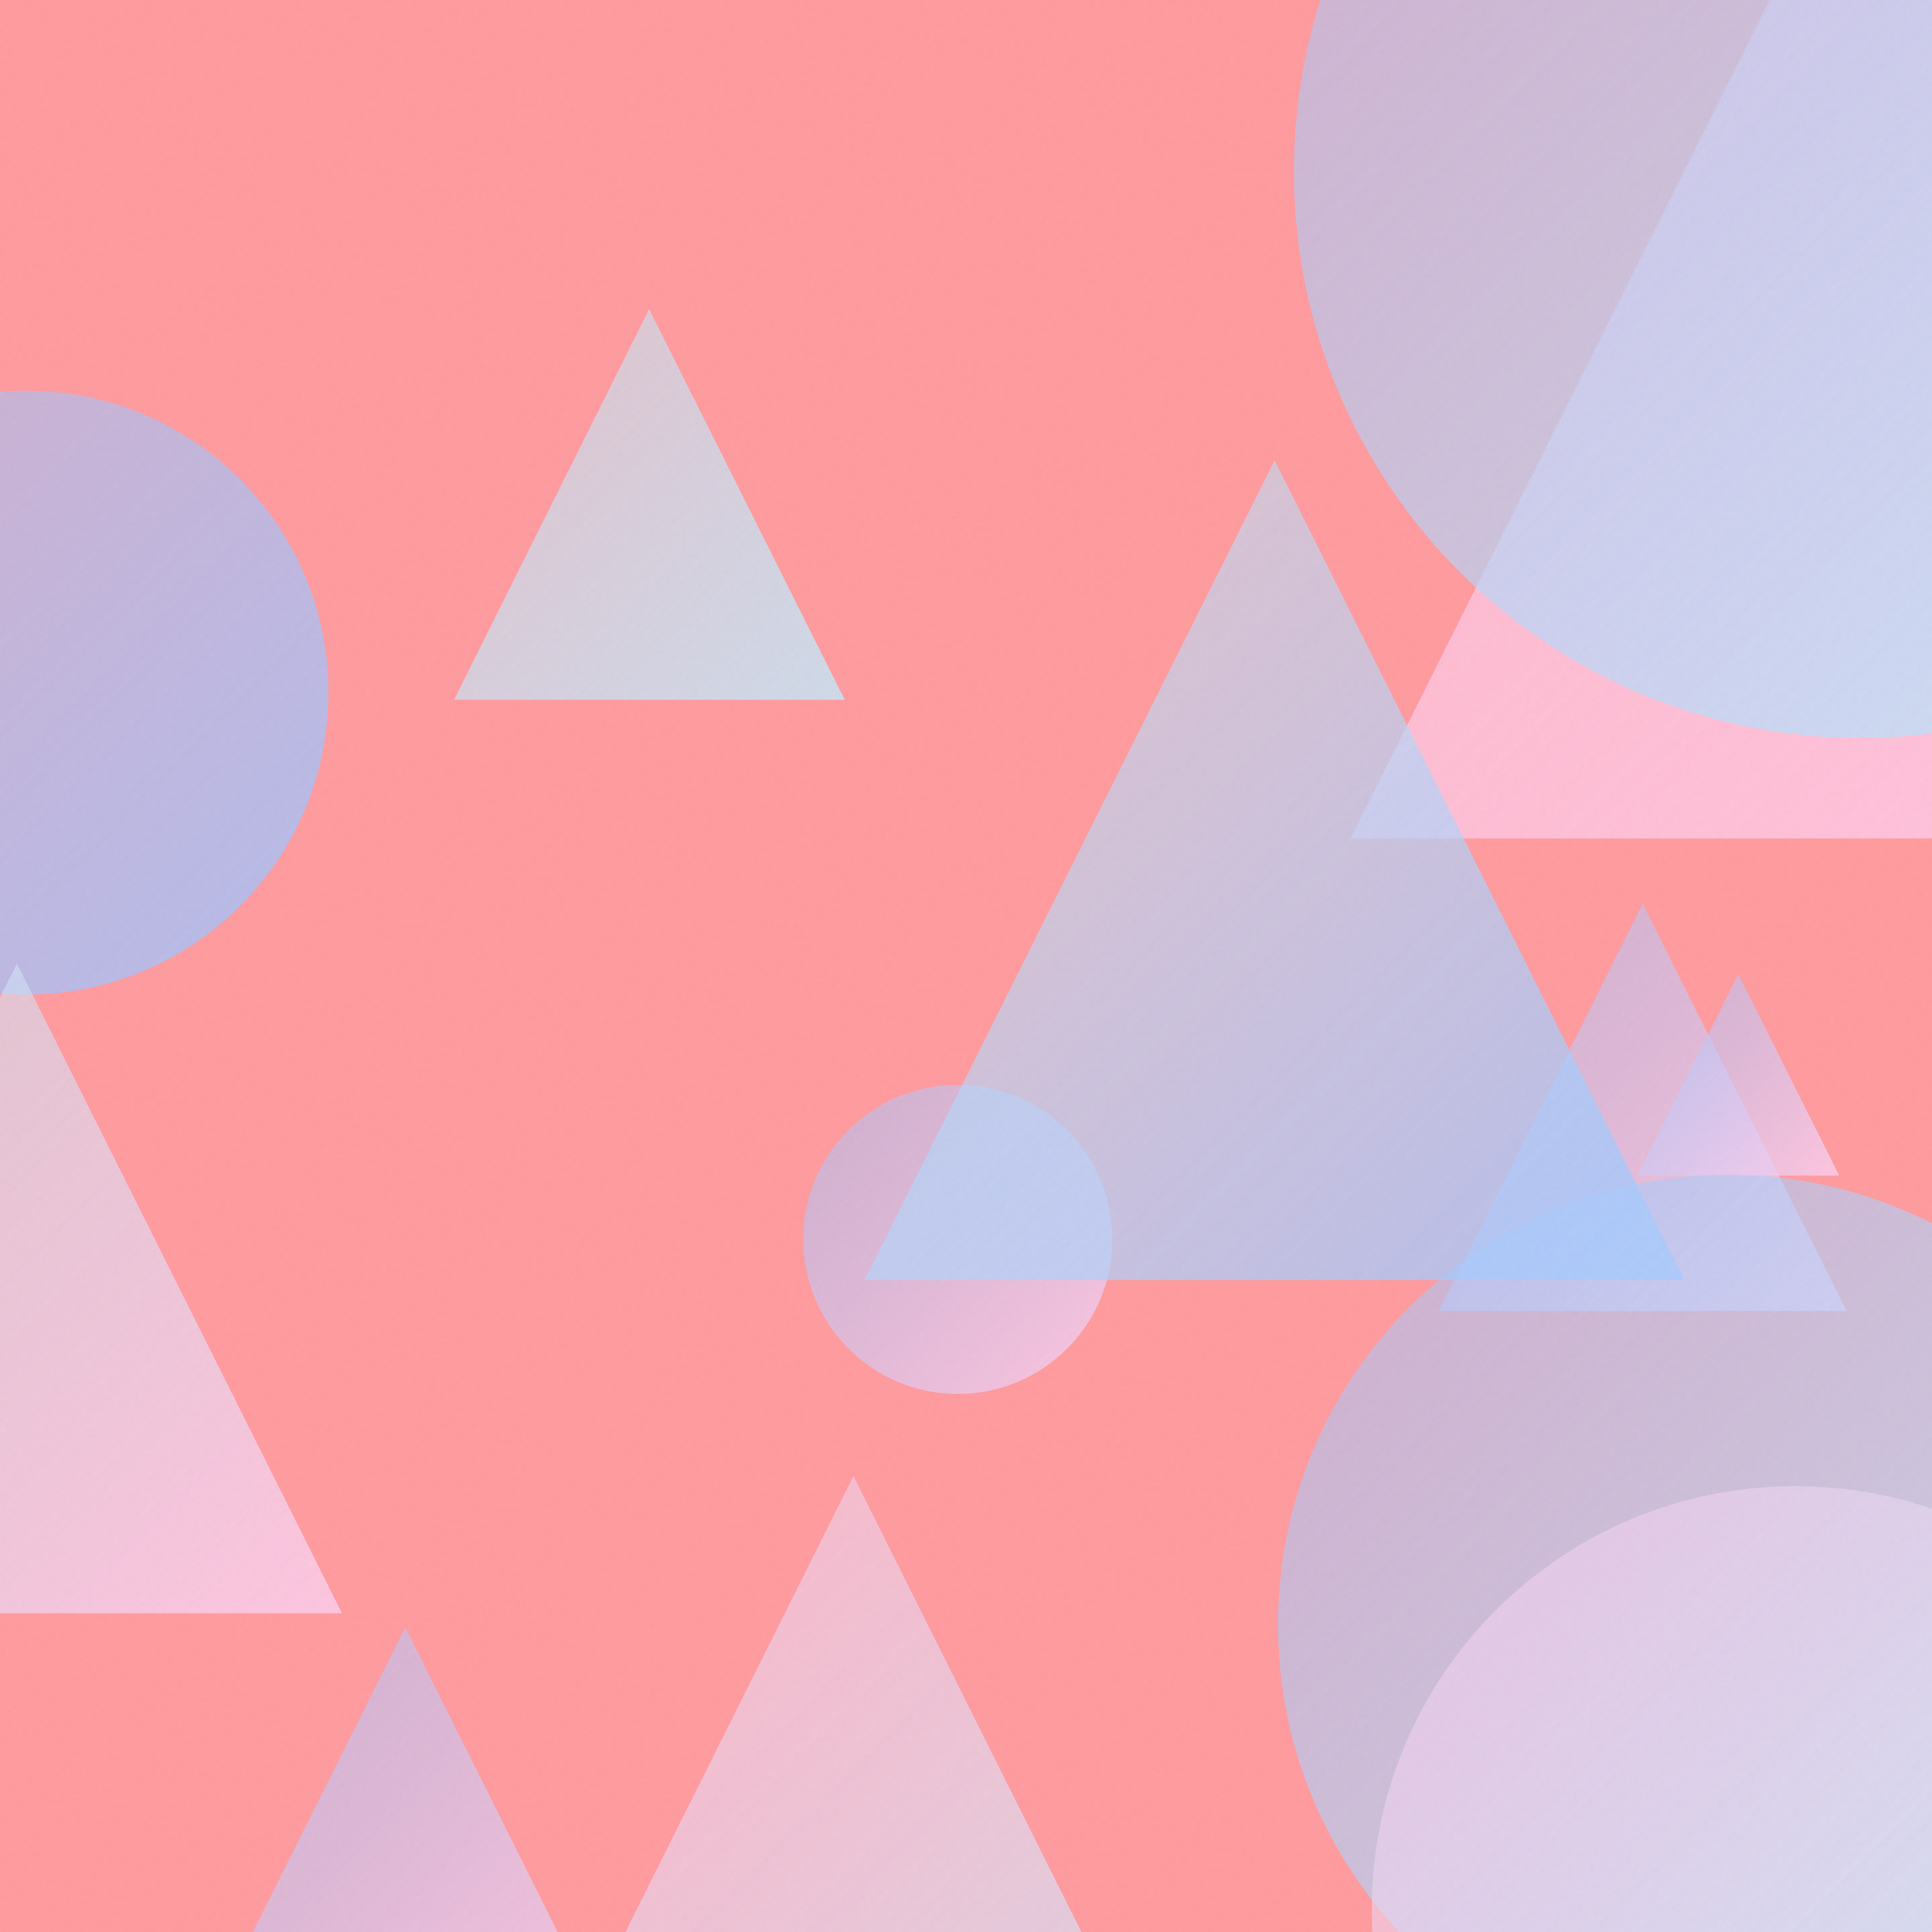
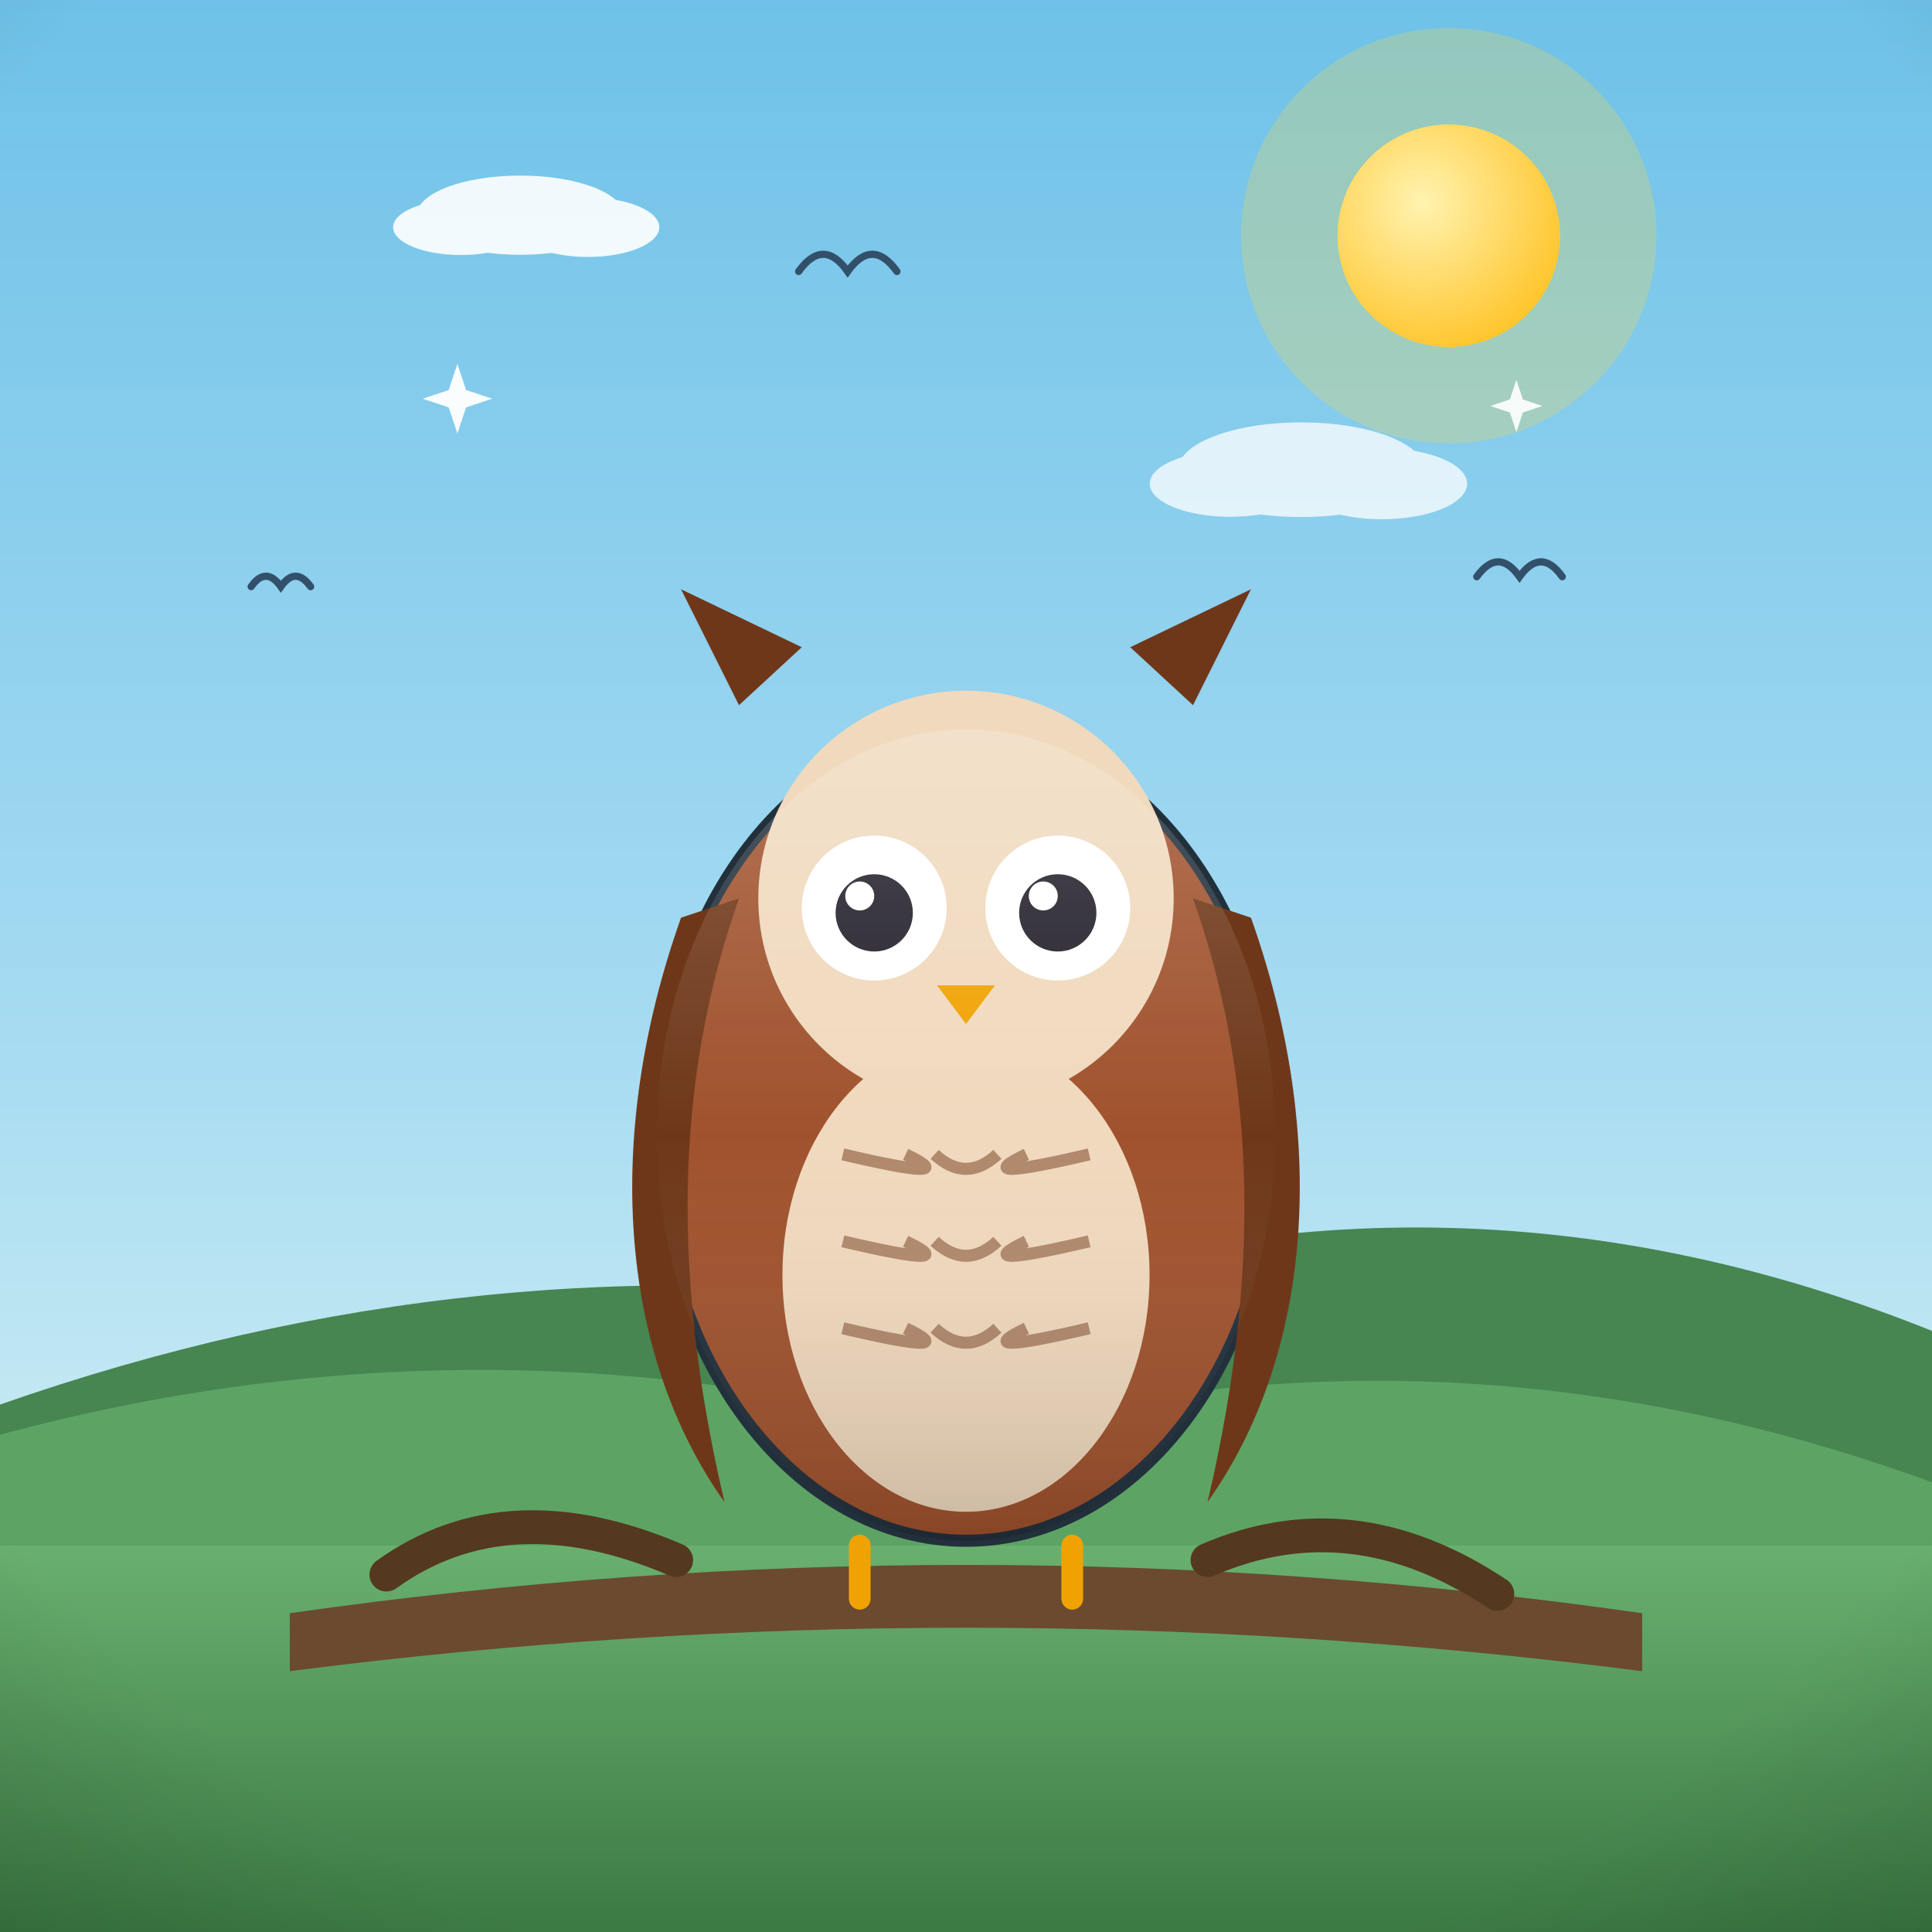
- <svg xmlns="http://www.w3.org/2000/svg" viewBox="0 0 400 400">
+ <svg xmlns="http://www.w3.org/2000/svg" viewBox="0 0 800 800">
  <defs>
-     <linearGradient id="g0" x1="-57.1" y1="80.9" x2="68.0" y2="205.9" gradientUnits="userSpaceOnUse">
-       <stop offset="0" stop-color="#A1C4FD" stop-opacity="0.5" />
-       <stop offset="1" stop-color="#A1C4FD" stop-opacity="0.8" />
+     <linearGradient id="sky" x1="0" y1="0" x2="0" y2="1">
+       <stop offset="0" stop-color="#6ec1e8" />
+       <stop offset="0.55" stop-color="#a8dcf2" />
+       <stop offset="1" stop-color="#eafaf1" />
    </linearGradient>
-     <linearGradient id="g1" x1="297.9" y1="187.1" x2="382.3" y2="271.4" gradientUnits="userSpaceOnUse">
-       <stop offset="0" stop-color="#A1C4FD" stop-opacity="0.5" />
-       <stop offset="1" stop-color="#FECFEF" stop-opacity="0.8" />
+     <radialGradient id="sunG" cx="0.38" cy="0.35" r="0.9">
+       <stop offset="0" stop-color="#fff3b0" />
+       <stop offset="1" stop-color="#ffb703" />
+     </radialGradient>
+     <linearGradient id="ground" x1="0" y1="0" x2="0" y2="1">
+       <stop offset="0" stop-color="#69b06f" />
+       <stop offset="1" stop-color="#3c7a44" />
    </linearGradient>
-     <linearGradient id="g2" x1="339.0" y1="201.7" x2="380.8" y2="243.4" gradientUnits="userSpaceOnUse">
-       <stop offset="0" stop-color="#A1C4FD" stop-opacity="0.5" />
-       <stop offset="1" stop-color="#FECFEF" stop-opacity="0.8" />
+     <linearGradient id="sea" x1="0" y1="0" x2="0" y2="1">
+       <stop offset="0" stop-color="#3d9bc4" />
+       <stop offset="1" stop-color="#1668a0" />
    </linearGradient>
-     <linearGradient id="g3" x1="166.3" y1="224.5" x2="230.3" y2="288.6" gradientUnits="userSpaceOnUse">
-       <stop offset="0" stop-color="#A1C4FD" stop-opacity="0.5" />
-       <stop offset="1" stop-color="#FECFEF" stop-opacity="0.8" />
+     <linearGradient id="shade" x1="0" y1="0" x2="0" y2="1">
+       <stop offset="0" stop-color="#ffffff" stop-opacity="0.20" />
+       <stop offset="0.5" stop-color="#ffffff" stop-opacity="0" />
+       <stop offset="1" stop-color="#000000" stop-opacity="0.16" />
    </linearGradient>
-     <linearGradient id="g4" x1="279.6" y1="-44.2" x2="497.4" y2="173.6" gradientUnits="userSpaceOnUse">
-       <stop offset="0" stop-color="#FECFEF" stop-opacity="0.5" />
-       <stop offset="1" stop-color="#FECFEF" stop-opacity="0.8" />
-     </linearGradient>
-     <linearGradient id="g5" x1="179.0" y1="95.3" x2="348.7" y2="265.0" gradientUnits="userSpaceOnUse">
-       <stop offset="0" stop-color="#C2E9FB" stop-opacity="0.5" />
-       <stop offset="1" stop-color="#A1C4FD" stop-opacity="0.8" />
-     </linearGradient>
-     <linearGradient id="g6" x1="264.6" y1="243.2" x2="450.9" y2="429.6" gradientUnits="userSpaceOnUse">
-       <stop offset="0" stop-color="#A1C4FD" stop-opacity="0.5" />
-       <stop offset="1" stop-color="#C2E9FB" stop-opacity="0.8" />
-     </linearGradient>
-     <linearGradient id="g7" x1="-63.8" y1="199.5" x2="70.8" y2="334.0" gradientUnits="userSpaceOnUse">
-       <stop offset="0" stop-color="#C2E9FB" stop-opacity="0.5" />
-       <stop offset="1" stop-color="#FECFEF" stop-opacity="0.8" />
-     </linearGradient>
-     <linearGradient id="g8" x1="94.0" y1="64.0" x2="174.9" y2="144.9" gradientUnits="userSpaceOnUse">
-       <stop offset="0" stop-color="#C2E9FB" stop-opacity="0.5" />
-       <stop offset="1" stop-color="#C2E9FB" stop-opacity="0.8" />
-     </linearGradient>
-     <linearGradient id="g9" x1="37.9" y1="336.9" x2="129.9" y2="428.9" gradientUnits="userSpaceOnUse">
-       <stop offset="0" stop-color="#A1C4FD" stop-opacity="0.5" />
-       <stop offset="1" stop-color="#FECFEF" stop-opacity="0.8" />
-     </linearGradient>
-     <linearGradient id="g10" x1="267.9" y1="-81.9" x2="502.5" y2="152.8" gradientUnits="userSpaceOnUse">
-       <stop offset="0" stop-color="#A1C4FD" stop-opacity="0.5" />
-       <stop offset="1" stop-color="#C2E9FB" stop-opacity="0.8" />
-     </linearGradient>
-     <linearGradient id="g11" x1="284.0" y1="307.7" x2="459.4" y2="483.1" gradientUnits="userSpaceOnUse">
-       <stop offset="0" stop-color="#FECFEF" stop-opacity="0.5" />
-       <stop offset="1" stop-color="#C2E9FB" stop-opacity="0.8" />
-     </linearGradient>
-     <linearGradient id="g12" x1="86.2" y1="305.6" x2="267.2" y2="486.6" gradientUnits="userSpaceOnUse">
-       <stop offset="0" stop-color="#FECFEF" stop-opacity="0.5" />
-       <stop offset="1" stop-color="#C2E9FB" stop-opacity="0.8" />
-     </linearGradient>
-     <filter id="n">
-       <feTurbulence type="fractalNoise" baseFrequency="0.9" numOctaves="2" stitchTiles="stitch" />
-       <feColorMatrix type="saturate" values="0" />
-     </filter>
+     <radialGradient id="vig" cx="0.5" cy="0.42" r="0.85">
+       <stop offset="0.72" stop-color="#000000" stop-opacity="0" />
+       <stop offset="1" stop-color="#000000" stop-opacity="0.20" />
+     </radialGradient>
  </defs>
-   <rect width="400" height="400" fill="#FF9A9E" />
-   <circle cx="5.5" cy="143.4" r="62.5" fill="url(#g0)" />
-   <path d="M 340.1 187.1 L 382.3 271.4 L 297.9 271.4 Z" fill="url(#g1)" />
-   <path d="M 359.9 201.7 L 380.8 243.4 L 339.0 243.4 Z" fill="url(#g2)" />
-   <circle cx="198.3" cy="256.6" r="32.0" fill="url(#g3)" />
-   <path d="M 388.5 -44.2 L 497.4 173.6 L 279.6 173.6 Z" fill="url(#g4)" />
-   <path d="M 263.9 95.3 L 348.7 265.0 L 179.0 265.0 Z" fill="url(#g5)" />
-   <circle cx="357.8" cy="336.4" r="93.2" fill="url(#g6)" />
-   <path d="M 3.5 199.5 L 70.8 334.0 L -63.8 334.0 Z" fill="url(#g7)" />
-   <path d="M 134.4 64.0 L 174.9 144.9 L 94.0 144.9 Z" fill="url(#g8)" />
-   <path d="M 83.9 336.9 L 129.9 428.9 L 37.9 428.9 Z" fill="url(#g9)" />
-   <circle cx="385.2" cy="35.5" r="117.3" fill="url(#g10)" />
-   <circle cx="371.7" cy="395.4" r="87.7" fill="url(#g11)" />
-   <path d="M 176.7 305.6 L 267.2 486.6 L 86.2 486.6 Z" fill="url(#g12)" />
-   <rect width="400" height="400" filter="url(#n)" opacity="0.05" />
+   <rect width="800" height="800" fill="url(#sky)" />
+   <circle cx="599.9" cy="97.6" r="86" fill="#ffd93d" opacity="0.25" />
+   <circle cx="599.9" cy="97.6" r="46" fill="#ffd93d" />
+   <circle cx="599.9" cy="97.6" r="46" fill="url(#sunG)" />
+   <g fill="#ffffff" opacity="0.9">
+     <ellipse cx="215.4" cy="89.1" rx="42.8" ry="16.4" />
+     <ellipse cx="190.8" cy="94.1" rx="28" ry="11.5" />
+     <ellipse cx="243.4" cy="94.1" rx="29.6" ry="12.3" />
+   </g>
+   <g fill="#ffffff" opacity="0.75">
+     <ellipse cx="538.8" cy="194.5" rx="51" ry="19.6" />
+     <ellipse cx="509.4" cy="200.3" rx="33.3" ry="13.7" />
+     <ellipse cx="572.2" cy="200.3" rx="35.3" ry="14.7" />
+   </g>
+   <path d="M0 684 L0 581.6 Q 200 511.6 400 540.9 Q 600 470.9 800 551.1 L800 684 Z" fill="#478551" />
+   <path d="M0 730 L0 594.1 Q 200 540.1 400 594.7 Q 600 540.7 800 613.8 L800 730 Z" fill="#5da464" />
+   <rect y="640" width="800" height="160" fill="url(#ground)" />
+   <path d="M 330.7 112.4 Q 340.9 98.2 351 112.4 Q 361.2 98.2 371.4 112.4" fill="none" stroke="#33506b" stroke-width="3" stroke-linecap="round" />
+   <path d="M 104 242.9 Q 110.1 234.3 116.3 242.9 Q 122.4 234.3 128.6 242.9" fill="none" stroke="#33506b" stroke-width="3" stroke-linecap="round" />
+   <path d="M 611.5 238.8 Q 620.4 226.5 629.2 238.8 Q 638.1 226.5 646.9 238.8" fill="none" stroke="#33506b" stroke-width="3" stroke-linecap="round" />
+   <g transform="translate(400 0) scale(-1 1) translate(-400 0)">
+     <path d="M120 668 Q 400 628 680 668 L 680 692 Q 400 656 120 692 Z" fill="#6b4a2f" />
+     <path d="M180 660 Q 240 620 300 646 M520 646 Q 590 616 640 652" stroke="#54381f" stroke-width="14" fill="none" stroke-linecap="round" />
+     <ellipse cx="400" cy="470" rx="128" ry="168" fill="#a0522d" stroke="#22303c" stroke-width="5" stroke-linejoin="round" />
+     <path d="M282 380 C 250 470 256 560 300 622 C 276 520 282 440 306 372 Z" fill="#6f3719" />
+     <path d="M518 380 C 550 470 544 560 500 622 C 524 520 518 440 494 372 Z" fill="#6f3719" />
+     <ellipse cx="400" cy="528" rx="76" ry="98" fill="#f0d9bd" />
+     <path d="M 349 478 Q 400 490 375 478" stroke="#6f3719" stroke-width="5" fill="none" opacity="0.5" />
+     <path d="M 387 478 Q 400 490 413 478" stroke="#6f3719" stroke-width="5" fill="none" opacity="0.5" />
+     <path d="M 425 478 Q 400 490 451 478" stroke="#6f3719" stroke-width="5" fill="none" opacity="0.5" />
+     <path d="M 349 514 Q 400 526 375 514" stroke="#6f3719" stroke-width="5" fill="none" opacity="0.5" />
+     <path d="M 387 514 Q 400 526 413 514" stroke="#6f3719" stroke-width="5" fill="none" opacity="0.5" />
+     <path d="M 425 514 Q 400 526 451 514" stroke="#6f3719" stroke-width="5" fill="none" opacity="0.5" />
+     <path d="M 349 550 Q 400 562 375 550" stroke="#6f3719" stroke-width="5" fill="none" opacity="0.5" />
+     <path d="M 387 550 Q 400 562 413 550" stroke="#6f3719" stroke-width="5" fill="none" opacity="0.5" />
+     <path d="M 425 550 Q 400 562 451 550" stroke="#6f3719" stroke-width="5" fill="none" opacity="0.5" />
+     <circle cx="400" cy="372" r="86" fill="#f0d9bd" />
+     <circle cx="362" cy="376" r="30" fill="#ffffff" />
+     <circle cx="438" cy="376" r="30" fill="#ffffff" />
+     <circle cx="362" cy="378" r="16" fill="#23202b" />
+     <circle cx="438" cy="378" r="16" fill="#23202b" />
+     <circle cx="368" cy="371" r="6" fill="#ffffff" />
+     <circle cx="444" cy="371" r="6" fill="#ffffff" />
+     <path d="M388 408 L412 408 L400 424 Z" fill="#f0a202" />
+     <path d="M306 292 L282 244 L332 268 Z M494 292 L518 244 L468 268 Z" fill="#6f3719" />
+     <ellipse cx="400" cy="470" rx="128" ry="168" fill="url(#shade)" />
+     <path d="M356 640 L356 662 M444 640 L444 662" stroke="#f0a202" stroke-width="9" stroke-linecap="round" />
+   </g>
+   <path d="M 189.4 150.7 L 193 161.5 L 203.8 165.1 L 193 168.7 L 189.4 179.5 L 185.8 168.7 L 175 165.1 L 185.8 161.5 Z" fill="#ffffff" opacity="0.95" />
+   <path d="M 627.9 157.3 L 630.6 165.4 L 638.7 168.1 L 630.6 170.8 L 627.9 178.9 L 625.2 170.8 L 617.1 168.1 L 625.2 165.4 Z" fill="#ffffff" opacity="0.9" />
+   <rect width="800" height="800" fill="url(#vig)" />
</svg>
